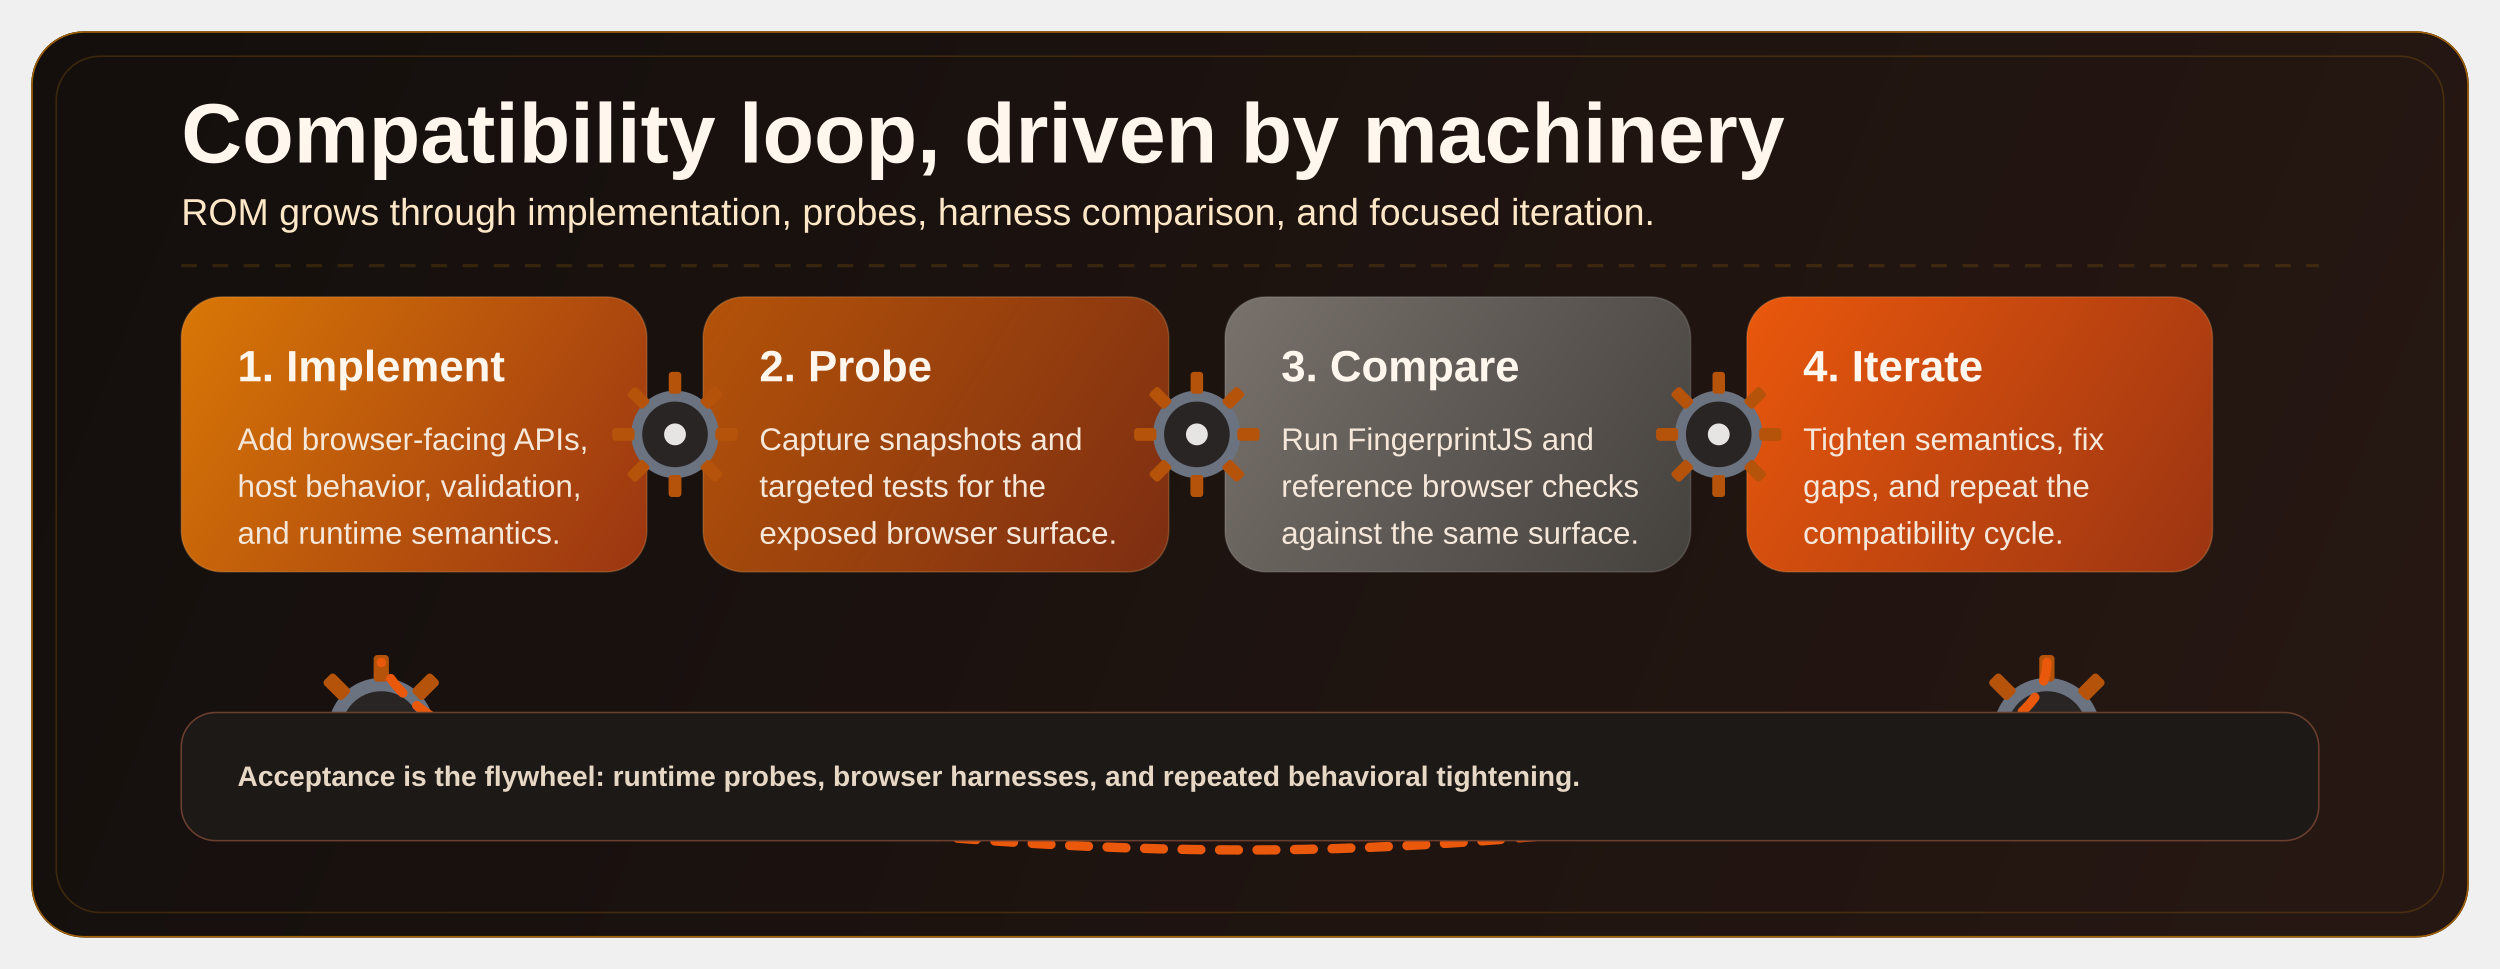
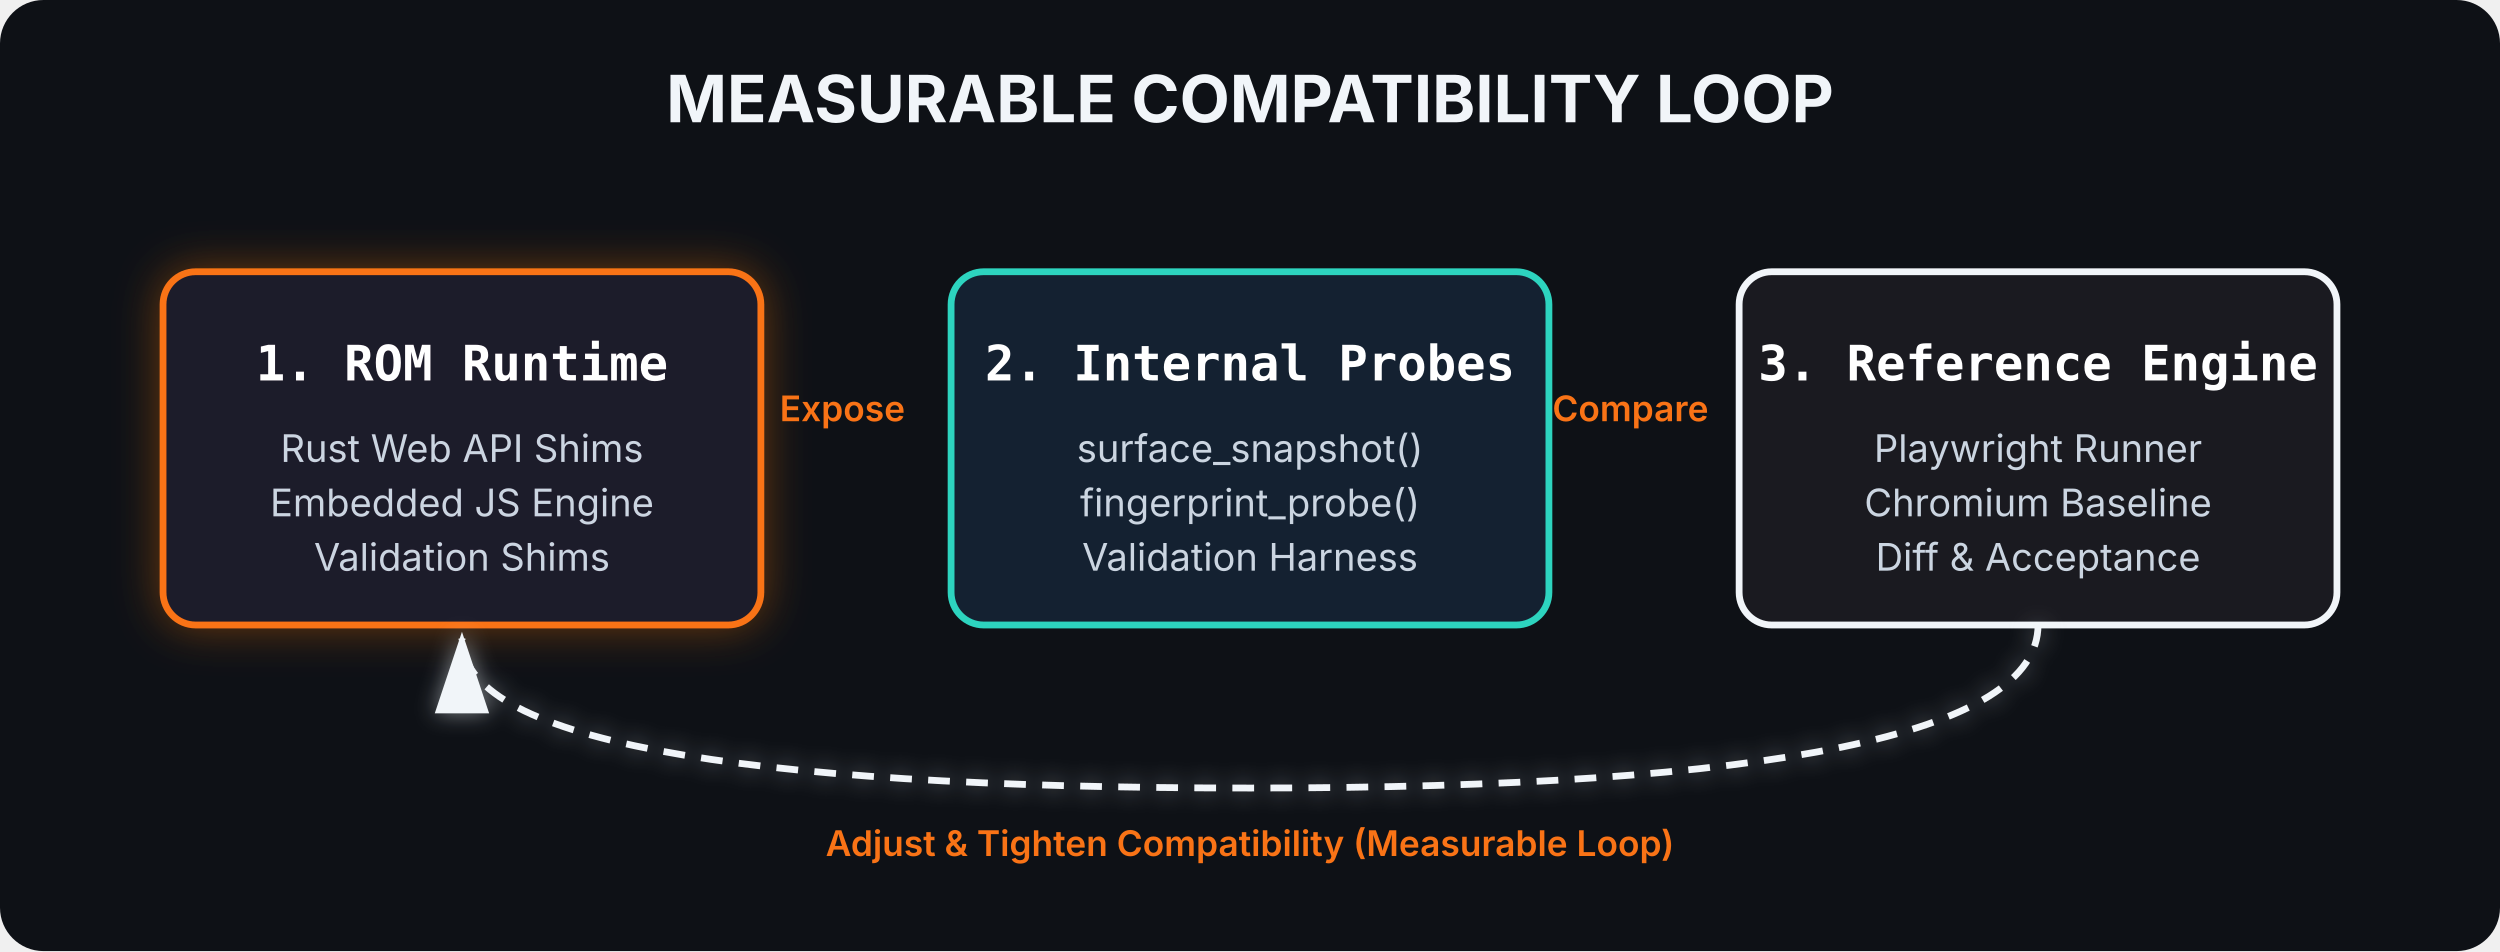
- <svg xmlns="http://www.w3.org/2000/svg" width="1600" height="620" viewBox="0 0 1600 620" fill="none" role="img" aria-labelledby="title desc">
+ <svg xmlns="http://www.w3.org/2000/svg" viewBox="0 0 920 350" width="920" height="350">
  <defs>
-     <linearGradient id="bg2" x1="110" y1="30" x2="1490" y2="590" gradientUnits="userSpaceOnUse">
-       <stop stop-color="#140F0D" />
-       <stop offset="1" stop-color="#261712" />
-     </linearGradient>
-     <linearGradient id="box1" x1="118" y1="188" x2="414" y2="374" gradientUnits="userSpaceOnUse">
-       <stop stop-color="#D97706" />
-       <stop offset="1" stop-color="#9A3412" />
-     </linearGradient>
-     <linearGradient id="box2" x1="452" y1="188" x2="748" y2="374" gradientUnits="userSpaceOnUse">
-       <stop stop-color="#B45309" />
-       <stop offset="1" stop-color="#7C2D12" />
-     </linearGradient>
-     <linearGradient id="box3" x1="786" y1="188" x2="1082" y2="374" gradientUnits="userSpaceOnUse">
-       <stop stop-color="#78716C" />
-       <stop offset="1" stop-color="#44403C" />
-     </linearGradient>
-     <linearGradient id="box4" x1="1120" y1="188" x2="1416" y2="374" gradientUnits="userSpaceOnUse">
-       <stop stop-color="#EA580C" />
-       <stop offset="1" stop-color="#9A3412" />
-     </linearGradient>
-     <clipPath id="clip2">
-       <rect x="20" y="20" width="1560" height="580" rx="34" />
-     </clipPath>
    <style>
-       .title { font: 700 54px 'Segoe UI', Arial, sans-serif; fill: #FFF7ED; }
-       .subtitle { font: 400 24px 'Segoe UI', Arial, sans-serif; fill: #FDE7C7; }
-       .boxTitle { font: 700 28px 'Segoe UI', Arial, sans-serif; fill: #FFF7ED; }
-       .boxText { font: 500 20px 'Segoe UI', Arial, sans-serif; fill: #F5E7D9; }
-       .footer { font: 600 18px 'Segoe UI', Arial, sans-serif; fill: #E7D7C5; }
+       .title { font-family: system-ui, -apple-system, sans-serif; font-size: 24px; font-weight: bold; fill: #f1f5f9; text-anchor: middle; }
+       .box-title { font-family: monospace; font-size: 18px; font-weight: bold; fill: #ffffff; text-anchor: middle; }
+       .box-text { font-family: system-ui, -apple-system, sans-serif; font-size: 14px; fill: #cbd5e1; text-anchor: middle; }
+       .arrow-text { font-family: system-ui, -apple-system, sans-serif; font-size: 13px; font-weight: 600; fill: #f97316; text-anchor: middle; }
+       .glowing-box { filter: drop-shadow(0 0 8px rgba(249, 115, 22, 0.4)); } /* Rust color glow */
+       .glowing-arrow { filter: drop-shadow(0 0 4px rgba(241, 245, 249, 0.5)); }
    </style>
-     <g id="gearMid">
-       <circle r="28" fill="#6B7280" />
-       <circle r="21" fill="#292524" />
-       <circle r="7" fill="#E7E5E4" />
-       <rect x="-4" y="-40" width="8" height="14" rx="2" fill="#B45309" />
-       <rect x="-4" y="26" width="8" height="14" rx="2" fill="#B45309" />
-       <rect x="26" y="-4" width="14" height="8" rx="2" fill="#B45309" />
-       <rect x="-40" y="-4" width="14" height="8" rx="2" fill="#B45309" />
-       <rect x="-4" y="-40" width="8" height="14" rx="2" transform="rotate(45)" fill="#B45309" />
-       <rect x="-4" y="-40" width="8" height="14" rx="2" transform="rotate(90)" fill="#B45309" />
-       <rect x="-4" y="-40" width="8" height="14" rx="2" transform="rotate(135)" fill="#B45309" />
-       <rect x="-4" y="-40" width="8" height="14" rx="2" transform="rotate(180)" fill="#B45309" />
-       <rect x="-4" y="-40" width="8" height="14" rx="2" transform="rotate(225)" fill="#B45309" />
-       <rect x="-4" y="-40" width="8" height="14" rx="2" transform="rotate(270)" fill="#B45309" />
-       <rect x="-4" y="-40" width="8" height="14" rx="2" transform="rotate(315)" fill="#B45309" />
-     </g>
+     <marker id="fine_arrowhead" markerWidth="12" markerHeight="8" refX="11" refY="4" orient="auto">
+       <polygon points="0 0, 12 4, 0 8" fill="#f1f5f9" />
+     </marker>
  </defs>
-   <g clip-path="url(#clip2)">
-     <rect width="1600" height="620" fill="url(#bg2)" />
-     <rect x="20" y="20" width="1560" height="580" rx="34" fill="none" stroke="#A16207" stroke-width="2" />
-     <rect x="36" y="36" width="1528" height="548" rx="28" fill="none" stroke="#F59E0B" stroke-opacity="0.18" />
-     <text x="116" y="104" class="title">Compatibility loop, driven by machinery</text>
-     <text x="116" y="144" class="subtitle">ROM grows through implementation, probes, harness comparison, and focused iteration.</text>
-     <path d="M116 170H1484" stroke="#F59E0B" stroke-opacity="0.14" stroke-width="2" stroke-dasharray="10 10" />
-     <rect x="116" y="190" width="298" height="176" rx="26" fill="url(#box1)" stroke="#FDBA74" stroke-opacity="0.24" />
-     <text x="152" y="244" class="boxTitle">1. Implement</text>
-     <text x="152" y="288" class="boxText">Add browser-facing APIs,</text>
-     <text x="152" y="318" class="boxText">host behavior, validation,</text>
-     <text x="152" y="348" class="boxText">and runtime semantics.</text>
-     <rect x="450" y="190" width="298" height="176" rx="26" fill="url(#box2)" stroke="#FDBA74" stroke-opacity="0.24" />
-     <text x="486" y="244" class="boxTitle">2. Probe</text>
-     <text x="486" y="288" class="boxText">Capture snapshots and</text>
-     <text x="486" y="318" class="boxText">targeted tests for the</text>
-     <text x="486" y="348" class="boxText">exposed browser surface.</text>
-     <rect x="784" y="190" width="298" height="176" rx="26" fill="url(#box3)" stroke="#D6D3D1" stroke-opacity="0.18" />
-     <text x="820" y="244" class="boxTitle">3. Compare</text>
-     <text x="820" y="288" class="boxText">Run FingerprintJS and</text>
-     <text x="820" y="318" class="boxText">reference browser checks</text>
-     <text x="820" y="348" class="boxText">against the same surface.</text>
-     <rect x="1118" y="190" width="298" height="176" rx="26" fill="url(#box4)" stroke="#FDBA74" stroke-opacity="0.24" />
-     <text x="1154" y="244" class="boxTitle">4. Iterate</text>
-     <text x="1154" y="288" class="boxText">Tighten semantics, fix</text>
-     <text x="1154" y="318" class="boxText">gaps, and repeat the</text>
-     <text x="1154" y="348" class="boxText">compatibility cycle.</text>
-     <path d="M414 278H450" stroke="#F59E0B" stroke-width="8" stroke-linecap="round" />
-     <path d="M748 278H784" stroke="#F59E0B" stroke-width="8" stroke-linecap="round" />
-     <path d="M1082 278H1118" stroke="#F59E0B" stroke-width="8" stroke-linecap="round" />
-     <use href="#gearMid" transform="translate(432 278)" />
-     <use href="#gearMid" transform="translate(766 278)" />
-     <use href="#gearMid" transform="translate(1100 278)" />
-     <use href="#gearMid" transform="translate(1310 468) scale(1.22)" />
-     <use href="#gearMid" transform="translate(244 468) scale(1.22)" />
-     <path d="M1310 424C1310 510 990 544 798 544C606 544 286 516 244 424" stroke="#EA580C" stroke-width="6" stroke-linecap="round" stroke-dasharray="12 12" />
-     <rect x="116" y="456" width="1368" height="82" rx="22" fill="#1C1917" stroke="#6B3E2E" />
-     <text x="152" y="503" class="footer">Acceptance is the flywheel: runtime probes, browser harnesses, and repeated behavioral tightening.</text>
+   <rect width="100%" height="100%" fill="#0e1116" rx="16" />
+   <text x="460" y="45" class="title">MEASURABLE COMPATIBILITY LOOP</text>
+   <g transform="translate(60, 100)" class="glowing-box">
+     <rect x="0" y="0" width="220" height="130" rx="12" fill="#1f1a2a" stroke="#f97316" stroke-width="2.5" />
+     <text x="110" y="40" class="box-title">1. ROM Runtime</text>
+     <text x="110" y="70" class="box-text">Rust Web API Shims</text>
+     <text x="110" y="90" class="box-text">Embedded JS Engine</text>
+     <text x="110" y="110" class="box-text">Validation Shims</text>
  </g>
+   <g transform="translate(350, 100)">
+     <rect x="0" y="0" width="220" height="130" rx="12" fill="#142131" stroke="#2dd4bf" stroke-width="2.5" />
+     <text x="110" y="40" class="box-title">2. Internal Probes</text>
+     <text x="110" y="70" class="box-text">surface_snapshot()</text>
+     <text x="110" y="90" class="box-text">fingerprint_probe()</text>
+     <text x="110" y="110" class="box-text">Validation Harness</text>
+   </g>
+   <g transform="translate(640, 100)">
+     <rect x="0" y="0" width="220" height="130" rx="12" fill="#1a1a20" stroke="#f1f5f9" stroke-width="2.5" />
+     <text x="110" y="40" class="box-title">3. Reference Engine</text>
+     <text x="110" y="70" class="box-text">Playwright Runner</text>
+     <text x="110" y="90" class="box-text">Chromium Baseline</text>
+     <text x="110" y="110" class="box-text">Diff &amp; Acceptance</text>
+   </g>
+   <path d="M 280 165 L 340 165" stroke="#f1f5f9" stroke-width="2.5" class="glowing-arrow" marker-end="url(#fine_arrowhead)" />
+   <text x="310" y="155" class="arrow-text">Expose</text>
+   <path d="M 570 165 L 630 165" stroke="#f1f5f9" stroke-width="2.5" class="glowing-arrow" marker-end="url(#fine_arrowhead)" />
+   <text x="600" y="155" class="arrow-text">Compare</text>
+   <path d="M 750 230 Q 750 290 460 290 Q 170 290 170 235" fill="none" stroke="#f1f5f9" stroke-width="2.5" stroke-dasharray="8 6" marker-end="url(#fine_arrowhead)" class="glowing-arrow" />
+   <text x="460" y="315" class="arrow-text">Adjust &amp; Tighten Compatibility (Measurable Loop)</text>
</svg>
